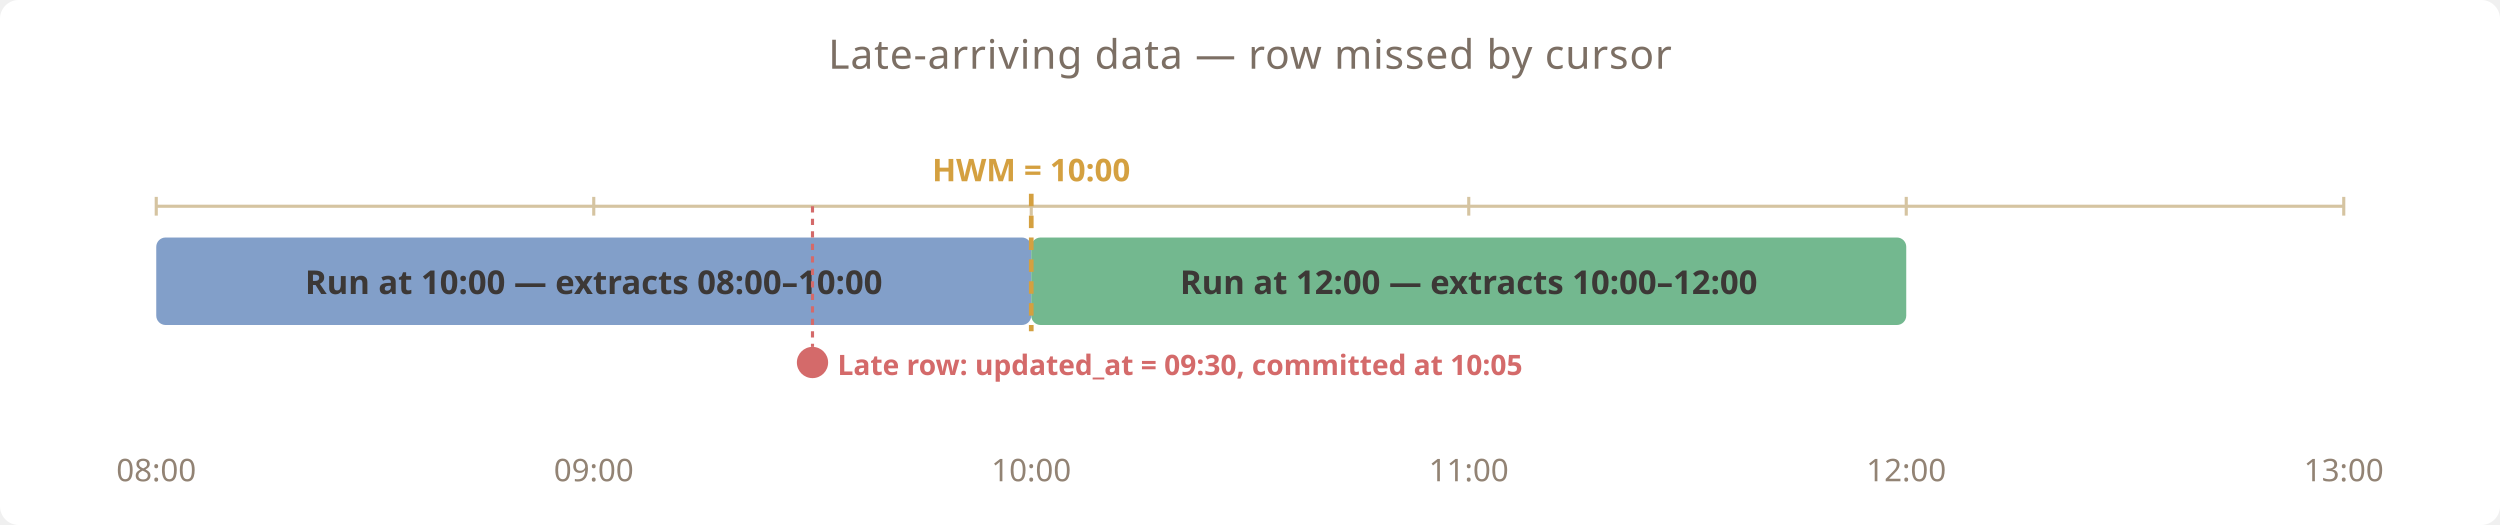
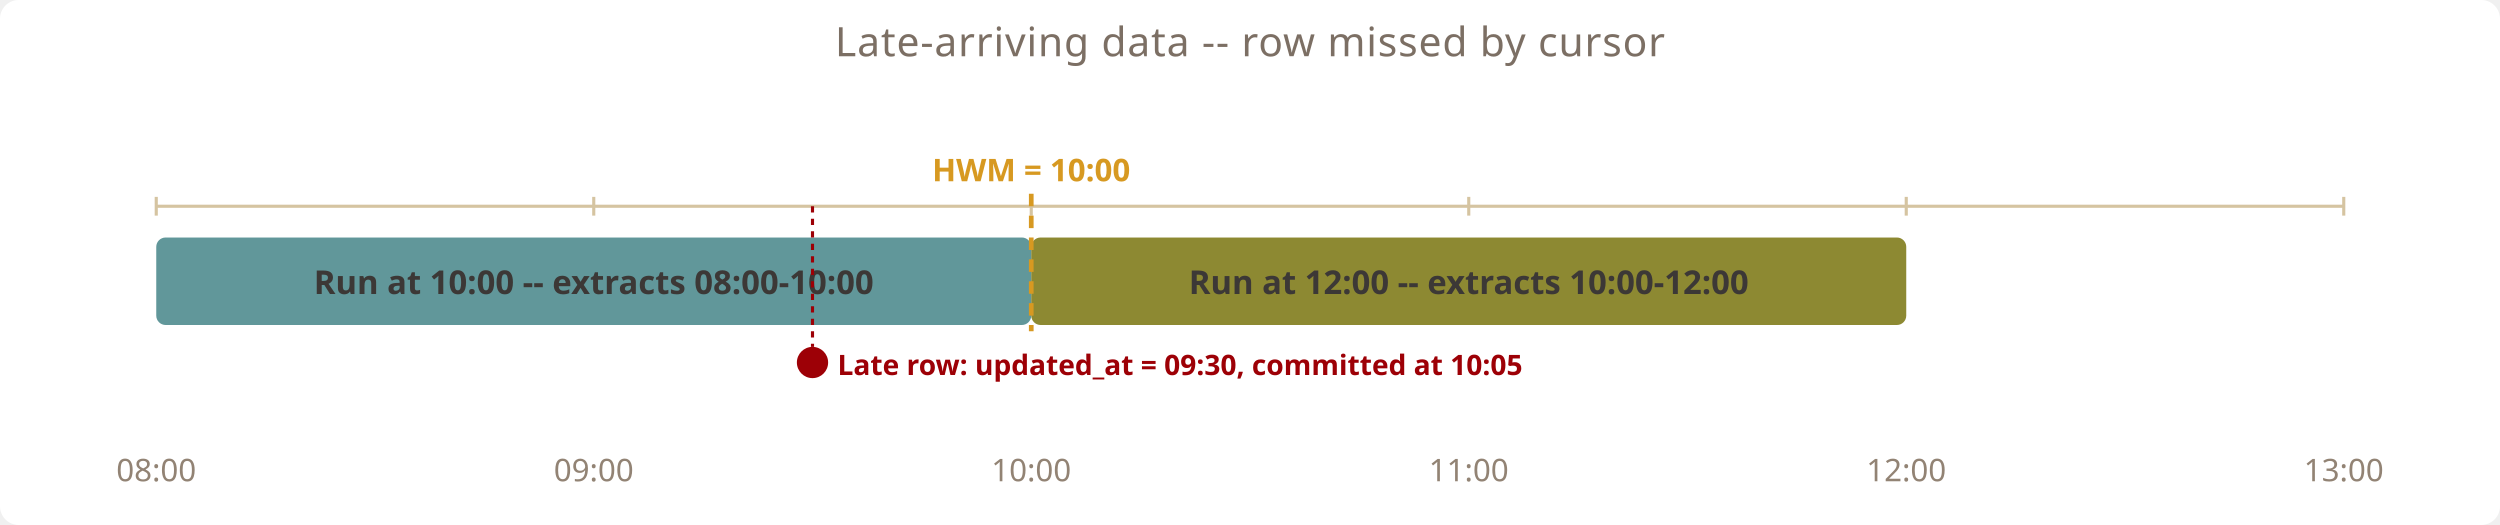
<svg xmlns="http://www.w3.org/2000/svg" width="800" height="168" viewBox="0 0 800 168">
  <rect x="0" y="0" width="800" height="168" fill="#ffffff" rx="6" />
-   <text x="400" y="22" text-anchor="middle" fill="#7c6f64" font-family="'Segoe UI', system-ui, sans-serif" font-size="13" letter-spacing="0.3">Late-arriving data — row missed by cursor</text>
+   <text x="400" y="18" text-anchor="middle" fill="#7c6f64" font-family="'Segoe UI', system-ui, sans-serif" font-size="13" letter-spacing="0.3">Late-arriving data -- row missed by cursor</text>
  <line x1="50" y1="66" x2="750" y2="66" stroke="#d5c4a1" stroke-width="1" />
  <line x1="50" y1="63" x2="50" y2="69" stroke="#d5c4a1" stroke-width="1" />
  <text x="50" y="154" text-anchor="middle" fill="#928374" font-family="'Segoe UI', system-ui, sans-serif" font-size="10">08:00</text>
  <line x1="190" y1="63" x2="190" y2="69" stroke="#d5c4a1" stroke-width="1" />
  <text x="190" y="154" text-anchor="middle" fill="#928374" font-family="'Segoe UI', system-ui, sans-serif" font-size="10">09:00</text>
  <line x1="330" y1="63" x2="330" y2="69" stroke="#d5c4a1" stroke-width="1" />
  <text x="330" y="154" text-anchor="middle" fill="#928374" font-family="'Segoe UI', system-ui, sans-serif" font-size="10">10:00</text>
  <line x1="470" y1="63" x2="470" y2="69" stroke="#d5c4a1" stroke-width="1" />
  <text x="470" y="154" text-anchor="middle" fill="#928374" font-family="'Segoe UI', system-ui, sans-serif" font-size="10">11:00</text>
  <line x1="610" y1="63" x2="610" y2="69" stroke="#d5c4a1" stroke-width="1" />
  <text x="610" y="154" text-anchor="middle" fill="#928374" font-family="'Segoe UI', system-ui, sans-serif" font-size="10">12:00</text>
  <line x1="750" y1="63" x2="750" y2="69" stroke="#d5c4a1" stroke-width="1" />
  <text x="750" y="154" text-anchor="middle" fill="#928374" font-family="'Segoe UI', system-ui, sans-serif" font-size="10">13:00</text>
-   <rect x="50" y="76" width="280" height="28" fill="#6c8ebf" rx="3" opacity="0.85" />
+   <rect x="50" y="76" width="280" height="28" fill="#458588" rx="3" opacity="0.85" />
  <g>
    <defs>
      <clipPath id="clip-1lffu9">
        <rect x="54" y="76" width="272" height="28" />
      </clipPath>
    </defs>
-     <text x="190" y="90" text-anchor="middle" dominant-baseline="central" fill="#3c3836" font-family="'Segoe UI', system-ui, sans-serif" font-size="10.5" font-weight="600" clip-path="url(#clip-1lffu9)">Run at 10:00 — extracts 08:00–10:00</text>
+     <text x="190" y="90" text-anchor="middle" dominant-baseline="central" fill="#3c3836" font-family="'Segoe UI', system-ui, sans-serif" font-size="10.5" font-weight="600" clip-path="url(#clip-1lffu9)">Run at 10:00 -- extracts 08:00-10:00</text>
  </g>
-   <rect x="330" y="76" width="280" height="28" fill="#5aab7b" rx="3" opacity="0.85" />
+   <rect x="330" y="76" width="280" height="28" fill="#79740e" rx="3" opacity="0.85" />
  <g>
    <defs>
      <clipPath id="clip-f4m8h6">
        <rect x="334" y="76" width="272" height="28" />
      </clipPath>
    </defs>
-     <text x="470" y="90" text-anchor="middle" dominant-baseline="central" fill="#3c3836" font-family="'Segoe UI', system-ui, sans-serif" font-size="10.5" font-weight="600" clip-path="url(#clip-f4m8h6)">Run at 12:00 — extracts 10:00–12:00</text>
+     <text x="470" y="90" text-anchor="middle" dominant-baseline="central" fill="#3c3836" font-family="'Segoe UI', system-ui, sans-serif" font-size="10.5" font-weight="600" clip-path="url(#clip-f4m8h6)">Run at 12:00 -- extracts 10:00-12:00</text>
  </g>
-   <line x1="330" y1="62" x2="330" y2="106" stroke="#d4a040" stroke-width="1.5" stroke-dasharray="4,3" />
-   <text x="330" y="58" text-anchor="middle" fill="#d4a040" font-family="'Segoe UI', system-ui, sans-serif" font-size="10" font-weight="600">HWM = 10:00</text>
-   <circle cx="260" cy="116" r="5" fill="#d46a6a" />
-   <line x1="260" y1="66" x2="260" y2="111" stroke="#d46a6a" stroke-width="1" stroke-dasharray="2,2" />
-   <text x="268" y="120" text-anchor="start" fill="#d46a6a" font-family="'Segoe UI', system-ui, sans-serif" font-size="9" font-weight="600">Late row: updated_at = 09:30, committed at 10:05</text>
+   <line x1="330" y1="62" x2="330" y2="106" stroke="#d79921" stroke-width="1.5" stroke-dasharray="4,3" />
+   <text x="330" y="58" text-anchor="middle" fill="#d79921" font-family="'Segoe UI', system-ui, sans-serif" font-size="10" font-weight="600">HWM = 10:00</text>
+   <circle cx="260" cy="116" r="5" fill="#9d0006" />
+   <line x1="260" y1="66" x2="260" y2="111" stroke="#9d0006" stroke-width="1" stroke-dasharray="2,2" />
+   <text x="268" y="120" text-anchor="start" fill="#9d0006" font-family="'Segoe UI', system-ui, sans-serif" font-size="9" font-weight="600">Late row: updated_at = 09:30, committed at 10:05</text>
</svg>
